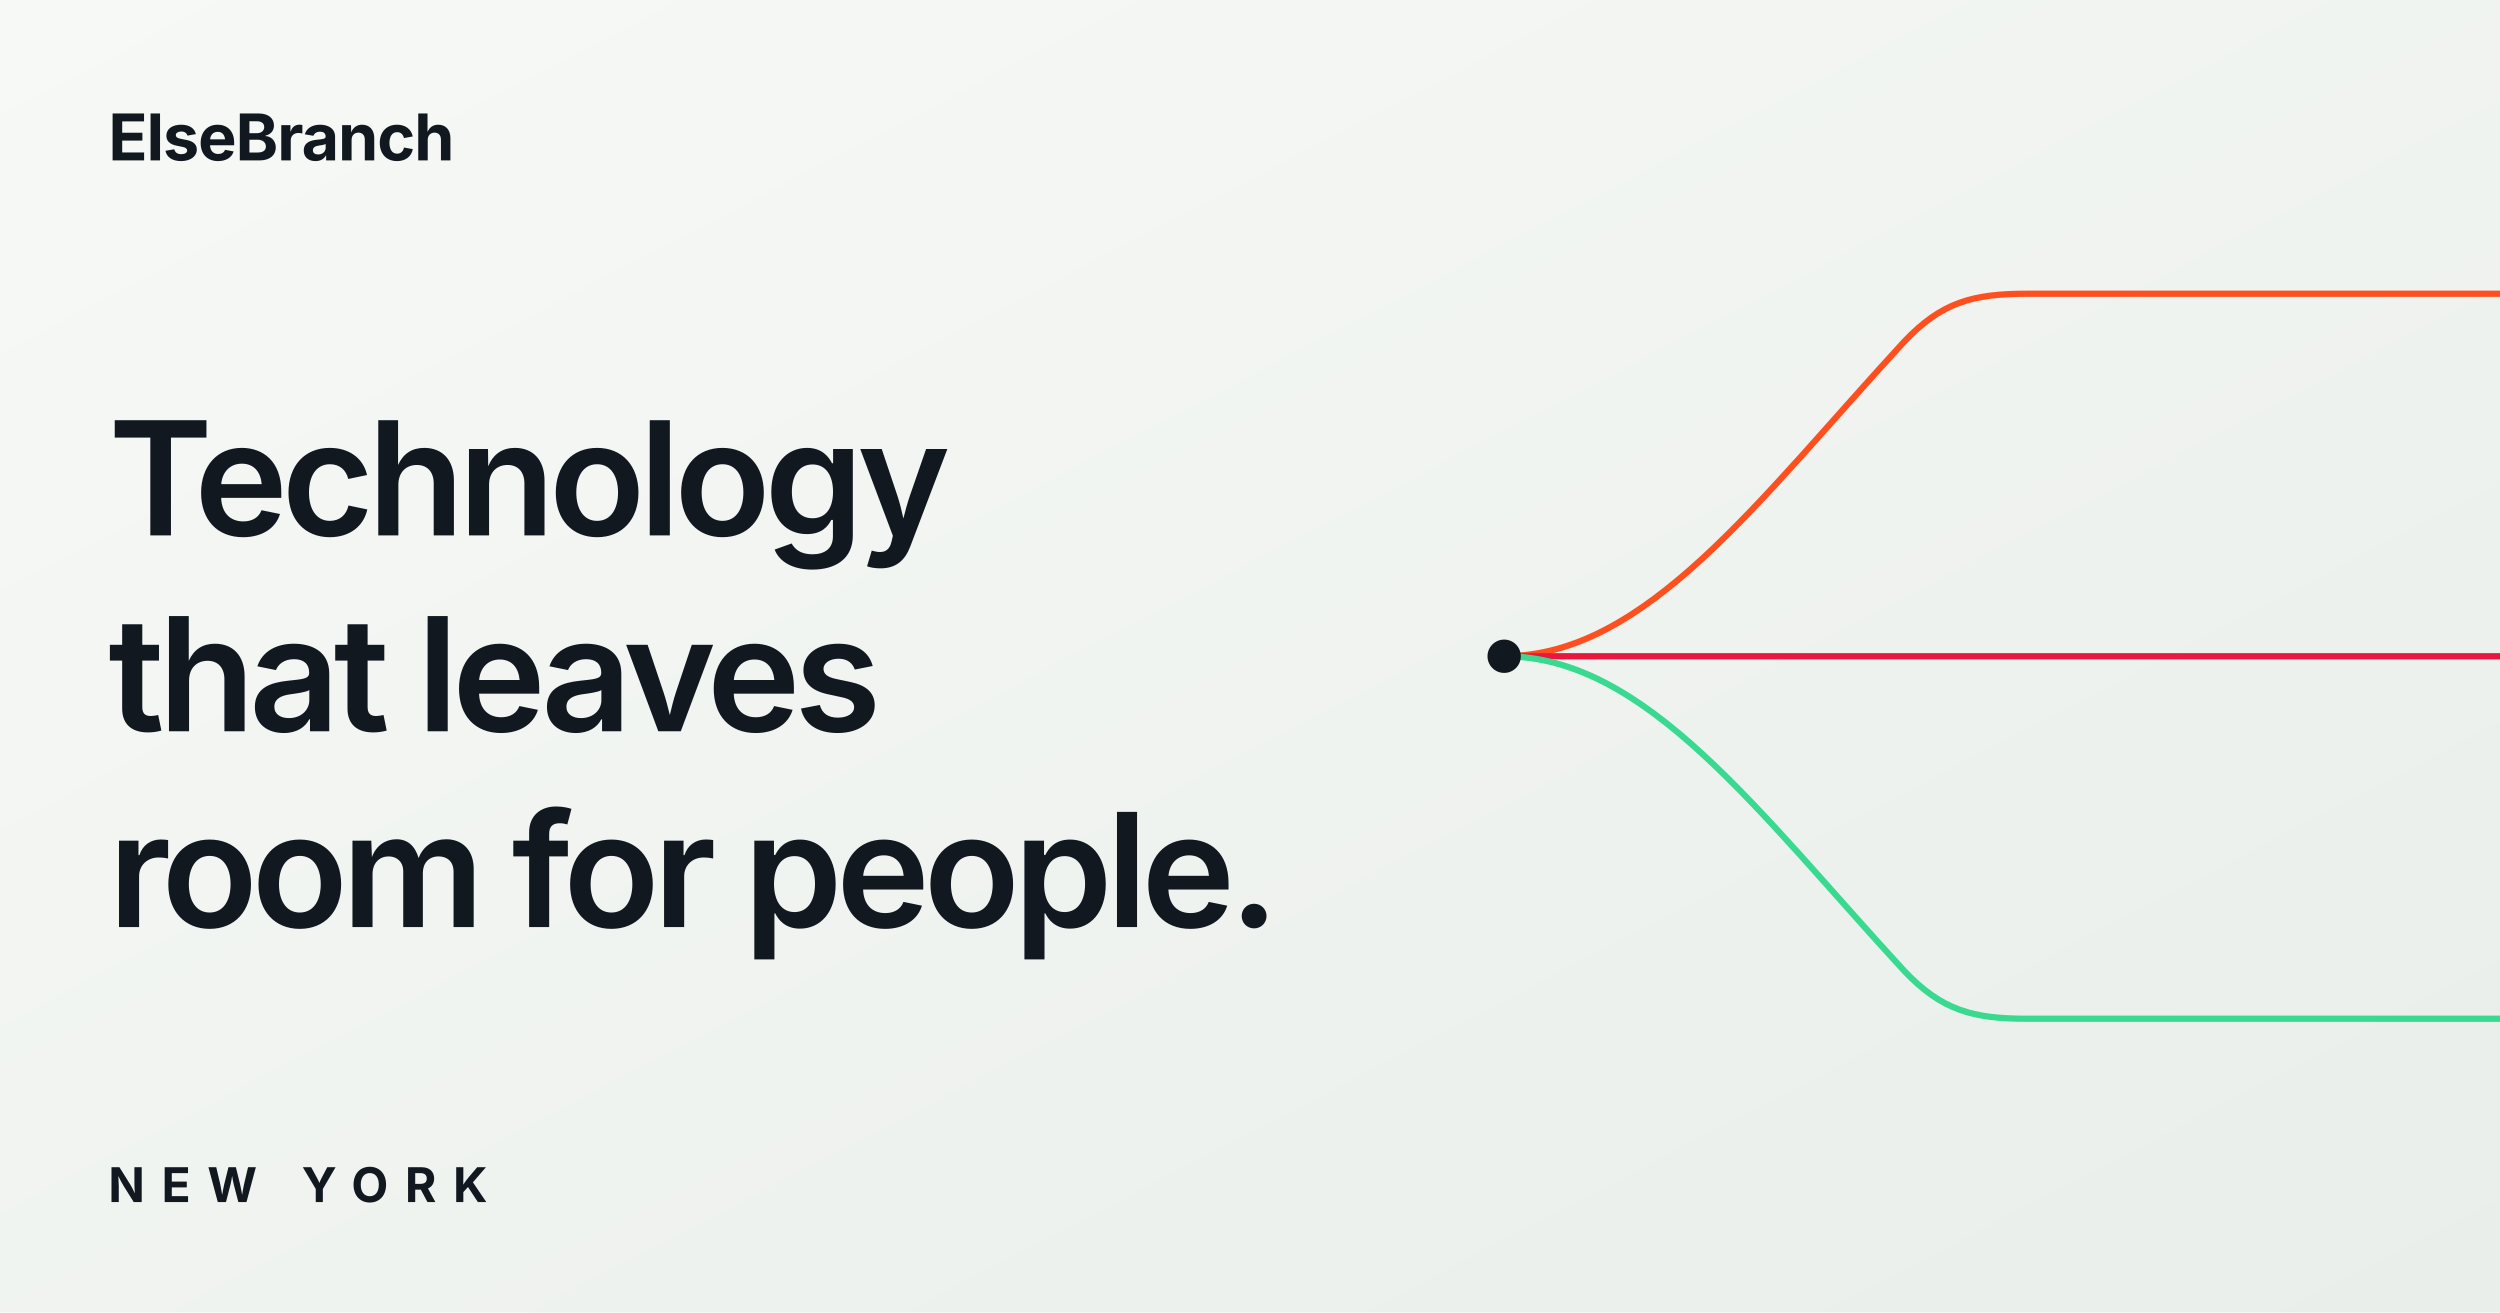
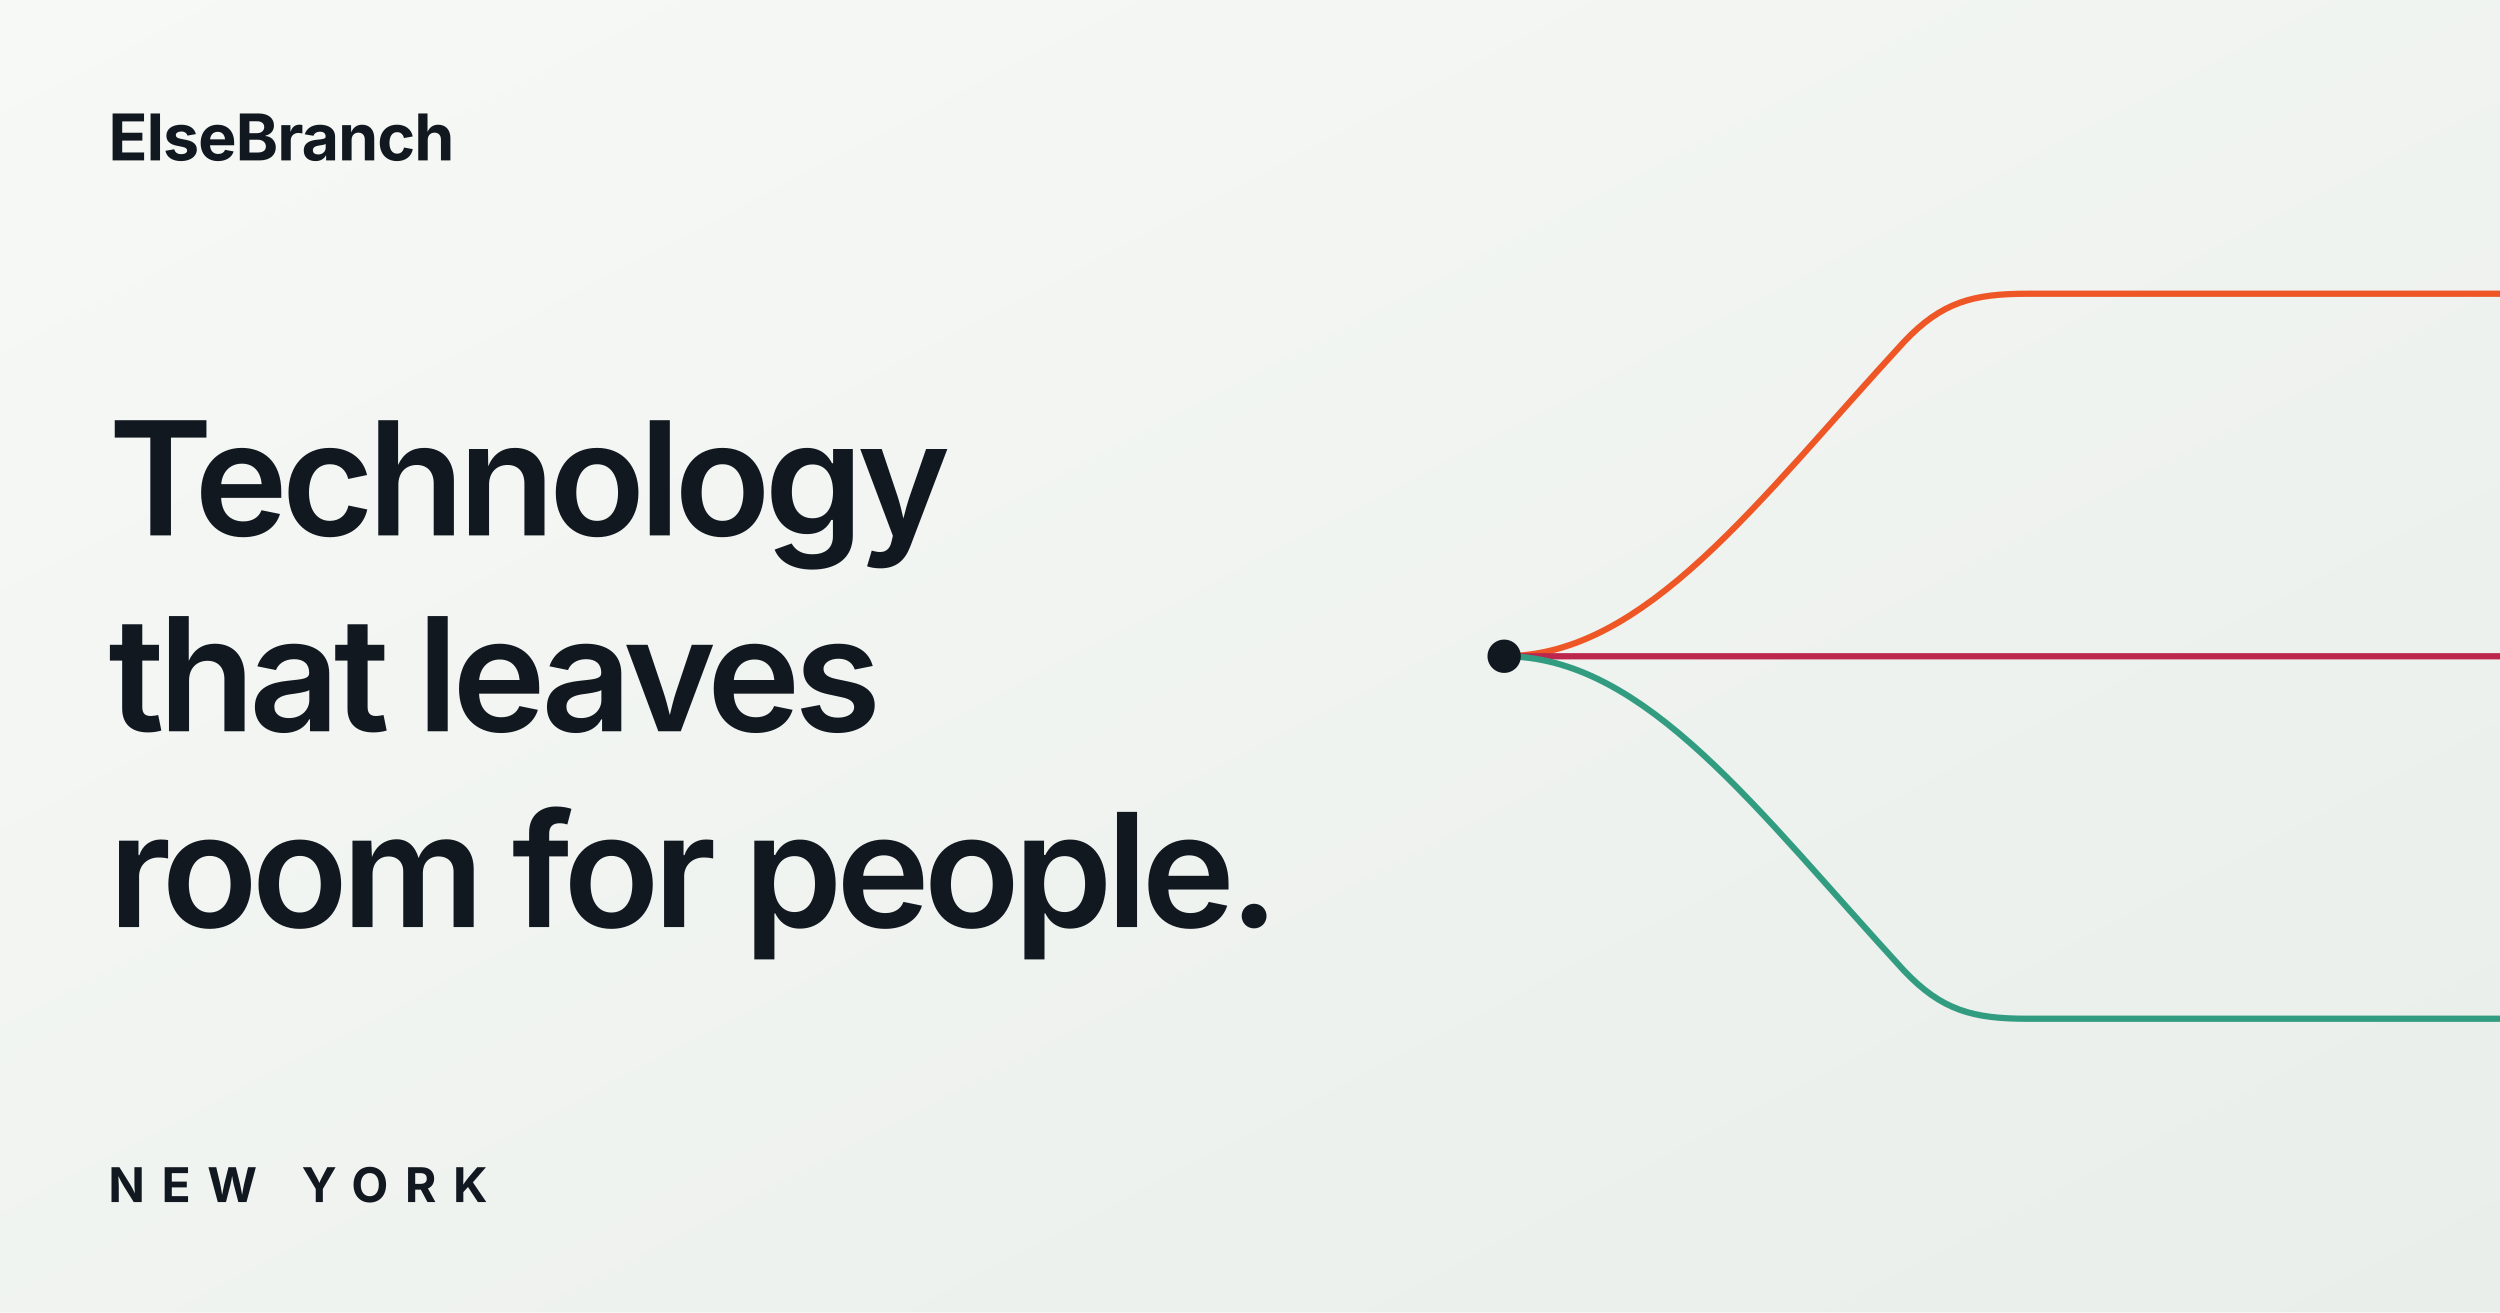
<svg xmlns="http://www.w3.org/2000/svg" width="1200" height="630" viewBox="0 0 1200 630" role="img" aria-labelledby="title description">
  <defs>
    <linearGradient id="paper" x1="0" y1="0" x2="1" y2="1">
      <stop offset="0" stop-color="#F7F9F6" />
      <stop offset="1" stop-color="#E9EEEA" />
    </linearGradient>
  </defs>
  <rect width="1200" height="630" fill="url(#paper)" />
  <g fill="#111820" font-family="Inter, Helvetica Neue, Helvetica, Arial, sans-serif">
    <text x="52" y="77" font-size="31" font-weight="720" letter-spacing="-0.5">ElseBranch</text>
    <text x="52" y="257" font-size="76" font-weight="560" letter-spacing="-3">Technology</text>
    <text x="52" y="351" font-size="76" font-weight="560" letter-spacing="-3">that leaves</text>
    <text x="52" y="445" font-size="76" font-weight="560" letter-spacing="-3">room for people.</text>
    <text x="52" y="577" font-size="23" font-weight="700" letter-spacing="8">NEW YORK</text>
  </g>
  <g fill="none" stroke-linecap="round" stroke-width="3">
-     <path d="M722 315 C790 315 844 240 914 164 C932 145 947 141 973 141 L1200 141" stroke="#FF4F1F" />
-     <path d="M722 315 L1200 315" stroke="#E9163D" />
-     <path d="M722 315 C790 315 844 390 914 466 C932 485 947 489 973 489 L1200 489" stroke="#39D98F" />
+     <path d="M722 315 C790 315 844 240 914 164 C932 145 947 141 973 141 L1200 141" stroke="#EE5626" />
+     <path d="M722 315 L1200 315" stroke="#BD264D" />
+     <path d="M722 315 C790 315 844 390 914 466 C932 485 947 489 973 489 L1200 489" stroke="#329C81" />
  </g>
  <circle cx="722" cy="315" r="8" fill="#111820" />
</svg>
